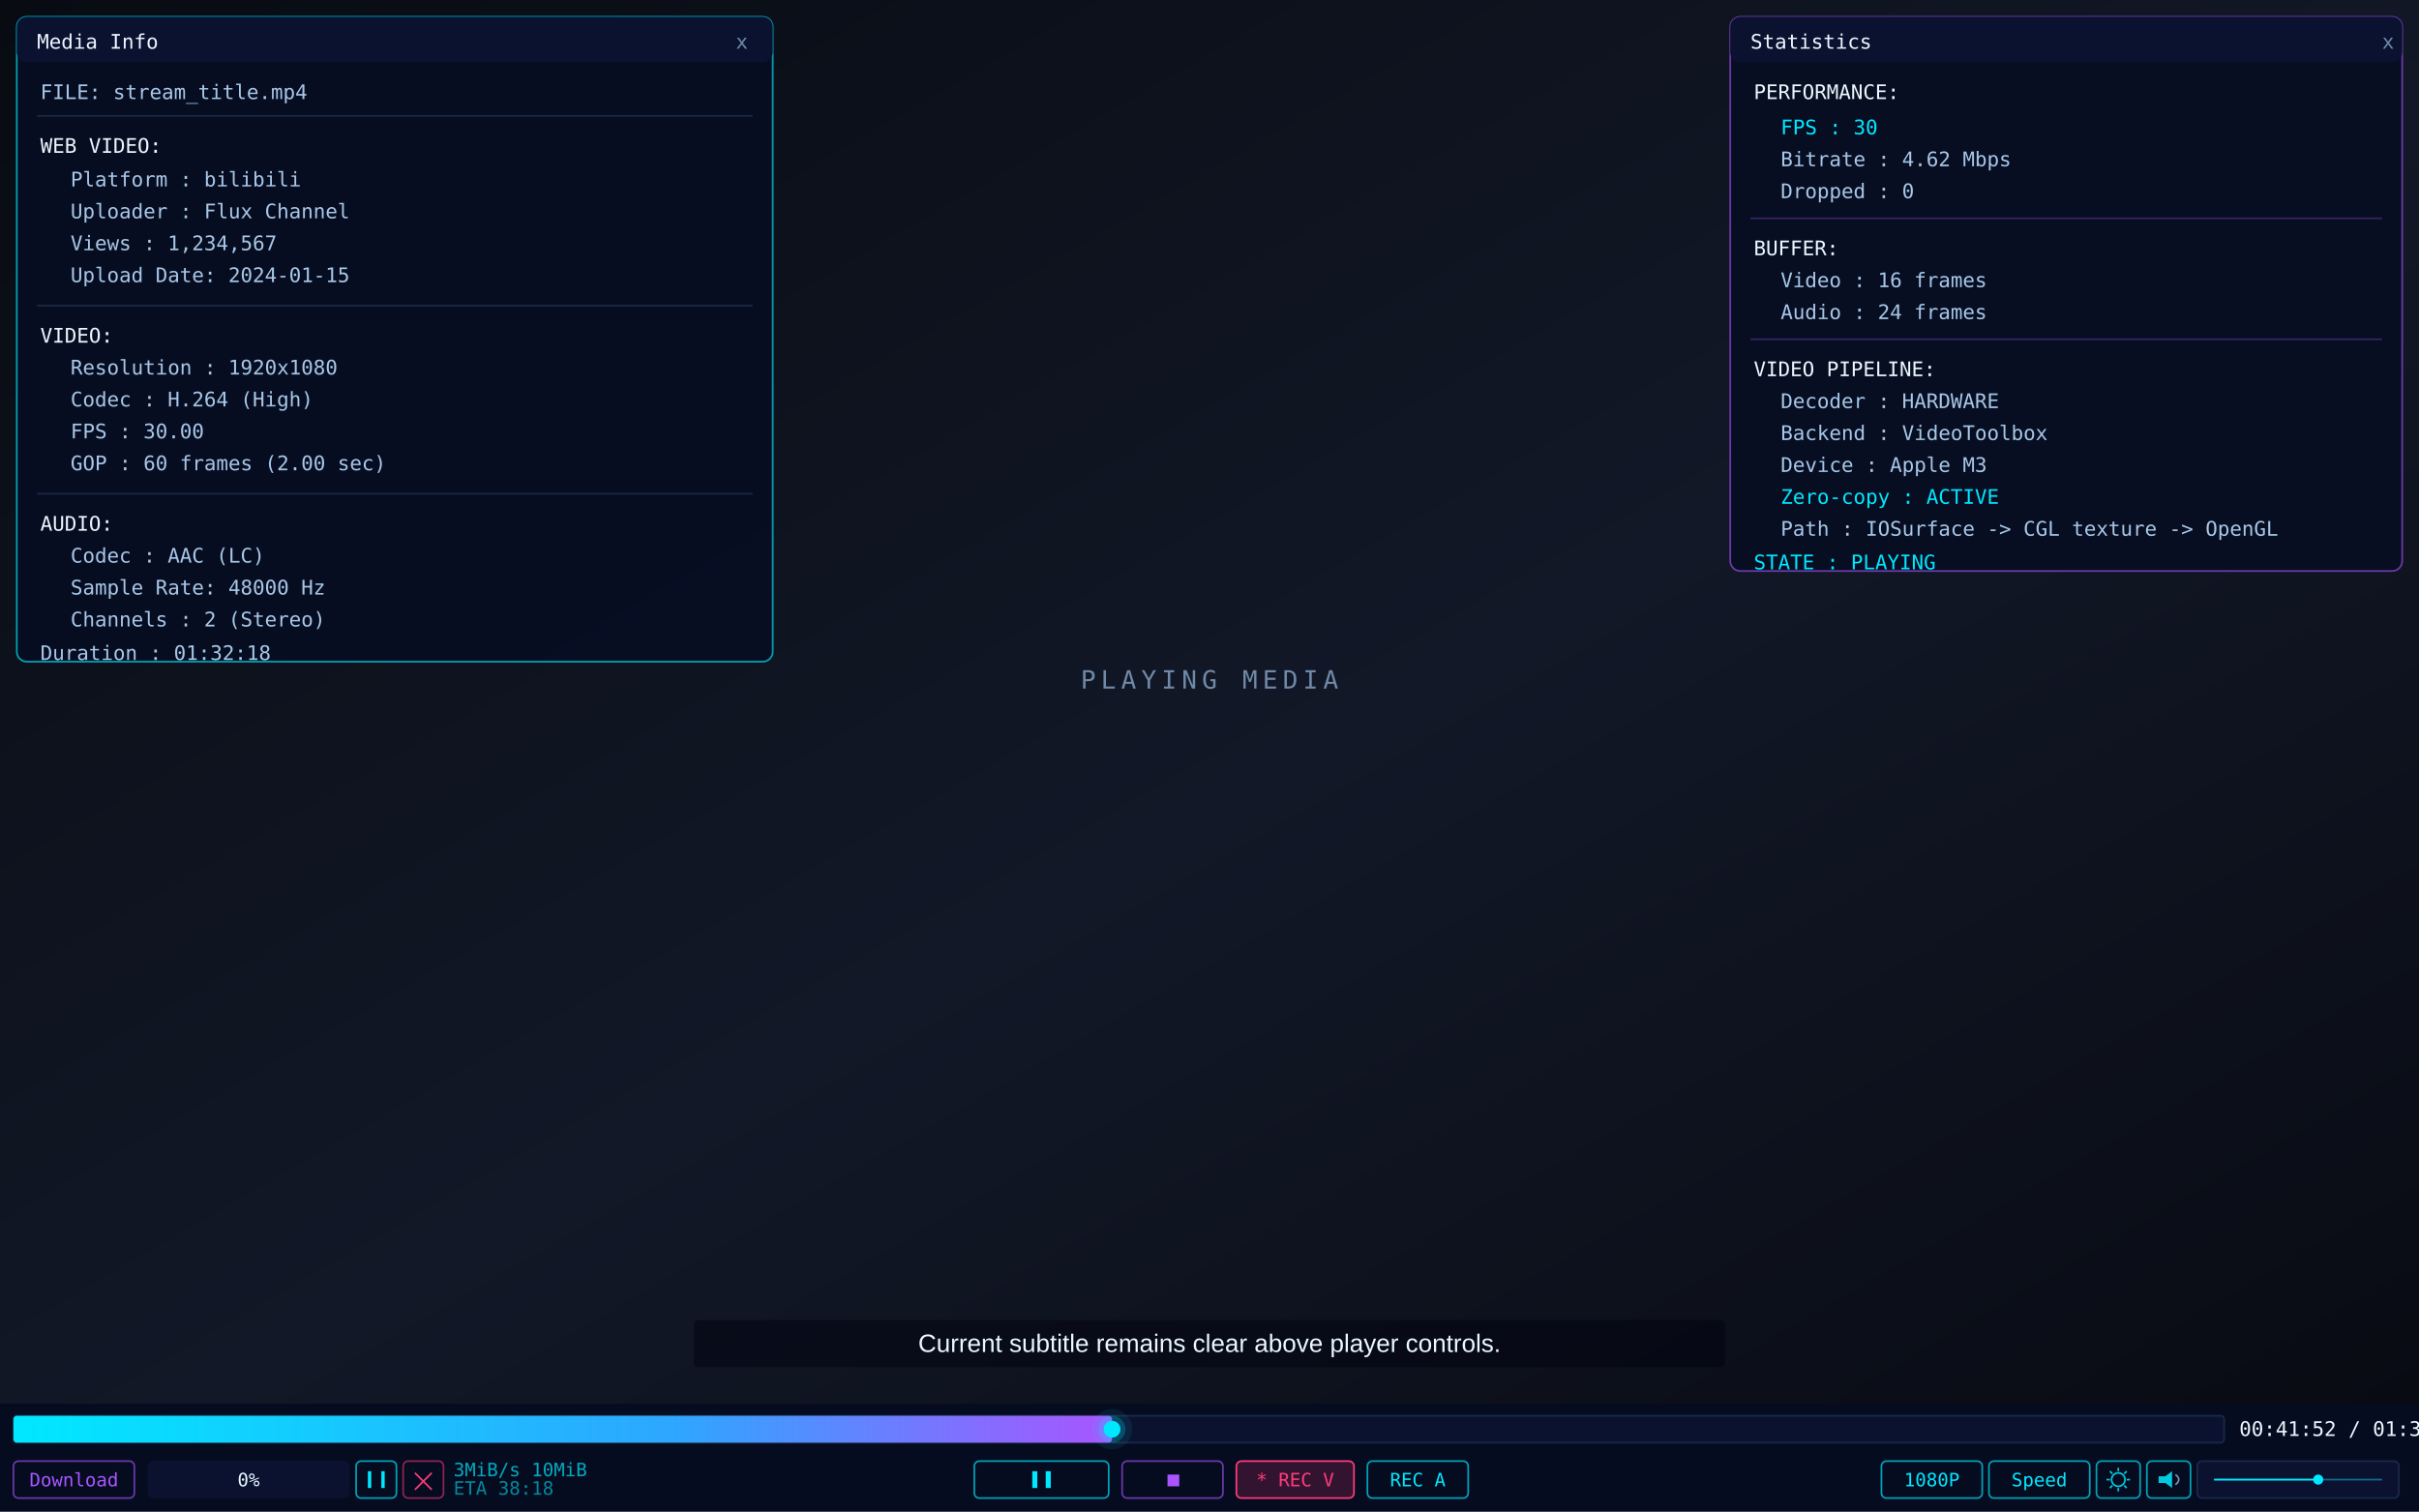
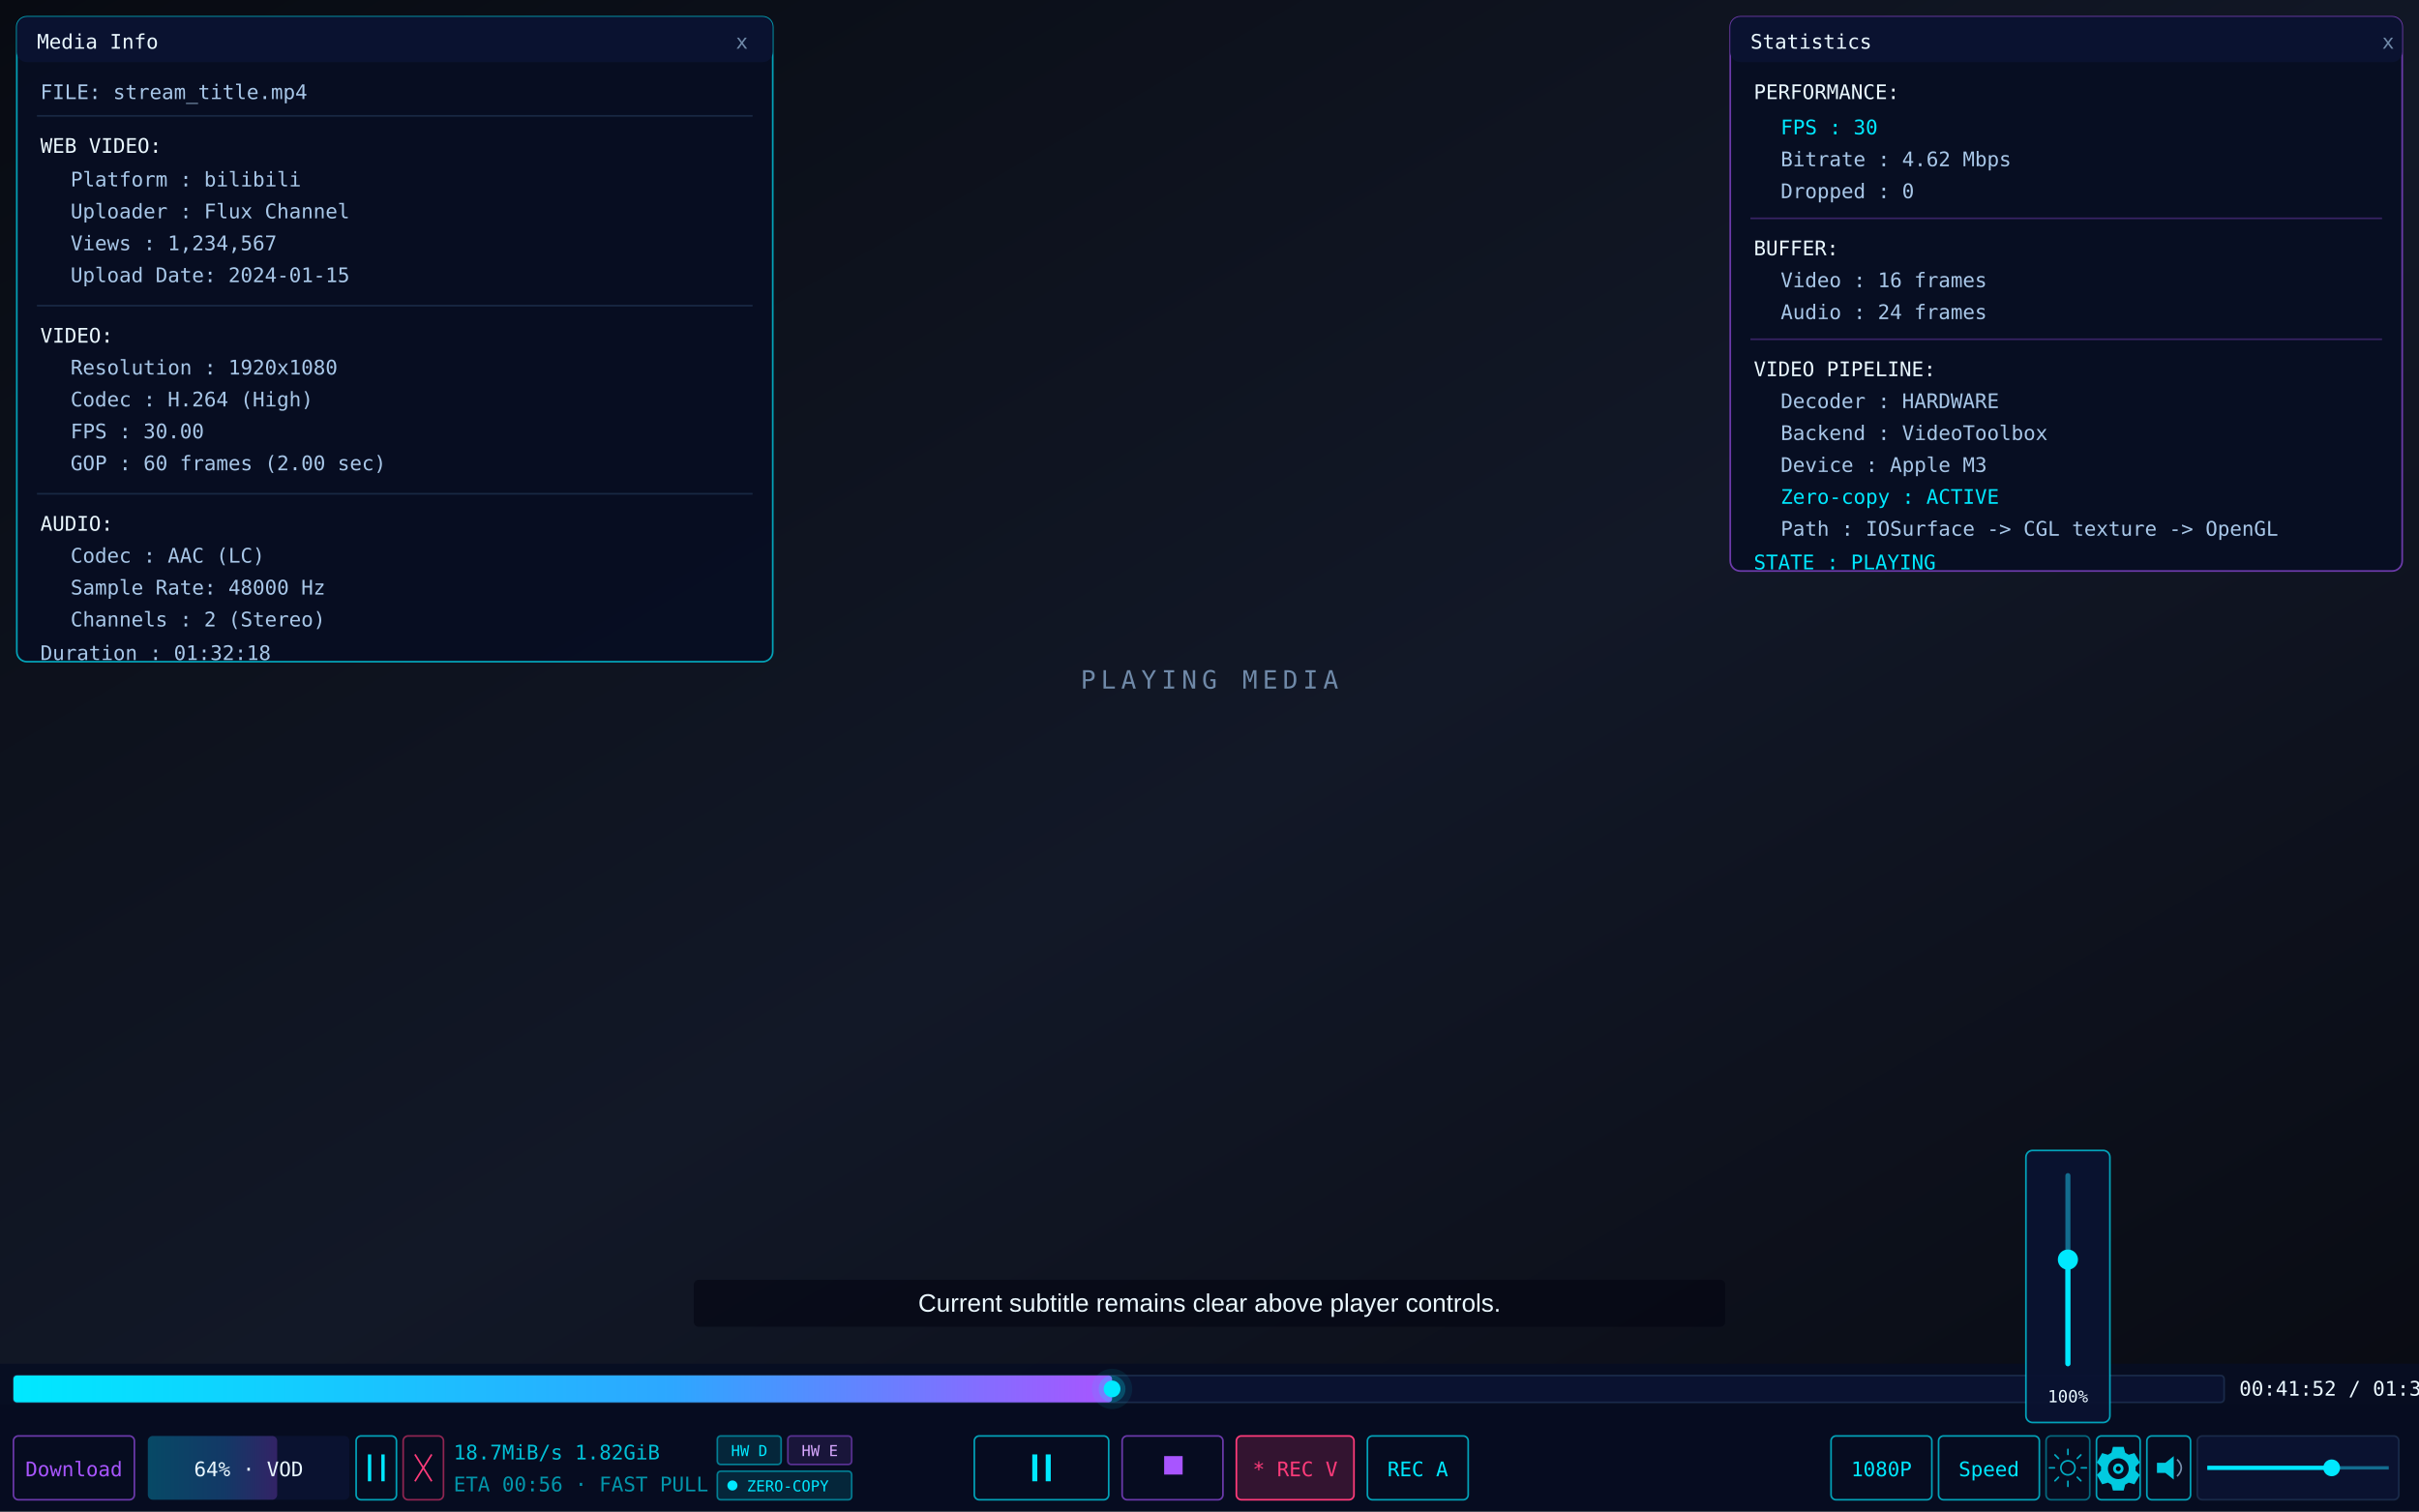
<svg xmlns="http://www.w3.org/2000/svg" width="1440" height="900" viewBox="0 0 1440 900" fill="none">
  <defs>
    <linearGradient id="video" x1="0" y1="0" x2="1" y2="1">
      <stop stop-color="#080B12" />
      <stop offset=".54" stop-color="#121827" />
      <stop offset="1" stop-color="#090B13" />
    </linearGradient>
    <linearGradient id="rail" x1="0" y1="0" x2="1" y2="0">
      <stop stop-color="#00E8FF" stop-opacity="0" />
      <stop offset=".28" stop-color="#00E8FF" />
      <stop offset=".72" stop-color="#A855FF" />
      <stop offset="1" stop-color="#FF3DF2" stop-opacity="0" />
    </linearGradient>
    <linearGradient id="played" x1="0" y1="0" x2="1" y2="0">
      <stop stop-color="#00E8FF" />
      <stop offset=".6" stop-color="#2DA7FF" />
      <stop offset="1" stop-color="#A855FF" />
    </linearGradient>
    <radialGradient id="frame" cx="0" cy="0" r="1" gradientTransform="translate(730 400) scale(520 310)">
      <stop stop-color="#2DA7FF" stop-opacity=".05" />
      <stop offset="1" stop-color="#030511" stop-opacity="0" />
    </radialGradient>
  </defs>
  <rect width="1440" height="900" fill="#030511" />
  <rect width="1440" height="836" fill="url(#video)" />
  <rect width="1440" height="836" fill="url(#frame)" />
  <text x="720" y="410" text-anchor="middle" font-family="Consolas, monospace" font-size="15" fill="#6F89A8" letter-spacing="3">PLAYING MEDIA</text>
  <g font-family="Consolas, monospace" font-size="12">
    <rect x="10" y="10" width="450" height="384" rx="6" fill="#070D22" fill-opacity=".92" stroke="#00E8FF" stroke-opacity=".68" />
    <rect x="10" y="10" width="450" height="27" rx="6" fill="#0A1230" />
    <text x="22" y="29" fill="#EAF8FF">Media Info</text>
    <text x="438" y="29" fill="#6F89A8">x</text>
    <text x="24" y="59" fill="#A8C7E8">FILE: stream_title.mp4</text>
    <path d="M22 69H448" stroke="#5A8CBE" stroke-opacity=".22" />
    <text x="24" y="91" fill="#EAF8FF">WEB VIDEO:</text>
    <text x="42" y="111" fill="#A8C7E8">Platform   : bilibili</text>
    <text x="42" y="130" fill="#A8C7E8">Uploader   : Flux Channel</text>
    <text x="42" y="149" fill="#A8C7E8">Views      : 1,234,567</text>
    <text x="42" y="168" fill="#A8C7E8">Upload Date: 2024-01-15</text>
    <path d="M22 182H448" stroke="#5A8CBE" stroke-opacity=".22" />
    <text x="24" y="204" fill="#EAF8FF">VIDEO:</text>
    <text x="42" y="223" fill="#A8C7E8">Resolution : 1920x1080</text>
    <text x="42" y="242" fill="#A8C7E8">Codec      : H.264 (High)</text>
    <text x="42" y="261" fill="#A8C7E8">FPS        : 30.00</text>
    <text x="42" y="280" fill="#A8C7E8">GOP        : 60 frames (2.00 sec)</text>
    <path d="M22 294H448" stroke="#5A8CBE" stroke-opacity=".22" />
    <text x="24" y="316" fill="#EAF8FF">AUDIO:</text>
    <text x="42" y="335" fill="#A8C7E8">Codec      : AAC (LC)</text>
    <text x="42" y="354" fill="#A8C7E8">Sample Rate: 48000 Hz</text>
    <text x="42" y="373" fill="#A8C7E8">Channels   : 2 (Stereo)</text>
    <text x="24" y="393" fill="#A8C7E8">Duration   : 01:32:18</text>
  </g>
  <g font-family="Consolas, monospace" font-size="12">
    <rect x="1030" y="10" width="400" height="330" rx="6" fill="#070D22" fill-opacity=".92" stroke="#A855FF" stroke-opacity=".62" />
    <rect x="1030" y="10" width="400" height="27" rx="6" fill="#0A1230" />
    <text x="1042" y="29" fill="#EAF8FF">Statistics</text>
    <text x="1418" y="29" fill="#6F89A8">x</text>
    <text x="1044" y="59" fill="#EAF8FF">PERFORMANCE:</text>
    <text x="1060" y="80" fill="#00E8FF">FPS        : 30</text>
    <text x="1060" y="99" fill="#A8C7E8">Bitrate    : 4.62 Mbps</text>
    <text x="1060" y="118" fill="#A8C7E8">Dropped    : 0</text>
    <path d="M1042 130H1418" stroke="#A855FF" stroke-opacity=".3" />
    <text x="1044" y="152" fill="#EAF8FF">BUFFER:</text>
    <text x="1060" y="171" fill="#A8C7E8">Video : 16 frames</text>
    <text x="1060" y="190" fill="#A8C7E8">Audio : 24 frames</text>
    <path d="M1042 202H1418" stroke="#A855FF" stroke-opacity=".3" />
    <text x="1044" y="224" fill="#EAF8FF">VIDEO PIPELINE:</text>
    <text x="1060" y="243" fill="#A8C7E8">Decoder   : HARDWARE</text>
    <text x="1060" y="262" fill="#A8C7E8">Backend   : VideoToolbox</text>
    <text x="1060" y="281" fill="#A8C7E8">Device    : Apple M3</text>
    <text x="1060" y="300" fill="#00E8FF">Zero-copy : ACTIVE</text>
    <text x="1060" y="319" fill="#A8C7E8">Path      : IOSurface -&gt; CGL texture -&gt; OpenGL</text>
    <text x="1044" y="339" fill="#00E8FF">STATE : PLAYING</text>
  </g>
-   <rect x="413" y="786" width="614" height="28" rx="3" fill="#030511" fill-opacity=".55" />
-   <text x="720" y="805" text-anchor="middle" font-family="Arial, sans-serif" font-size="15" fill="#EAF8FF">Current subtitle remains clear above player controls.</text>
-   <rect y="836" width="1440" height="64" fill="#070D22" fill-opacity=".92" />
-   <path d="M0 837H1440" stroke="url(#rail)" stroke-width="2" />
-   <rect x="8" y="843" width="1316" height="16" rx="2" fill="#0A1230" stroke="#5A8CBE" stroke-opacity=".22" />
-   <rect x="8" y="843" width="654" height="16" rx="2" fill="url(#played)" />
-   <circle cx="662" cy="851" r="12" fill="#00E8FF" fill-opacity=".08" />
-   <circle cx="662" cy="851" r="8" fill="#00E8FF" fill-opacity=".22" />
-   <circle cx="662" cy="851" r="5" fill="#00E8FF" />
-   <text x="1333" y="855" font-family="Consolas, monospace" font-size="12" fill="#EAF8FF">00:41:52 / 01:32:18</text>
-   <g font-family="Consolas, monospace" font-size="11">
-     <rect x="8" y="870" width="72" height="22" rx="3" stroke="#A855FF" stroke-opacity=".62" />
-     <text x="44" y="885" text-anchor="middle" fill="#A855FF">Download</text>
-     <rect x="88" y="870" width="120" height="22" rx="3" fill="#0A1230" />
-     <text x="148" y="885" text-anchor="middle" fill="#EAF8FF">0%</text>
-     <rect x="212" y="870" width="24" height="22" rx="3" stroke="#00E8FF" stroke-opacity=".68" />
-     <path d="M220 876V886M228 876V886" stroke="#00E8FF" stroke-width="2" />
-     <rect x="240" y="870" width="24" height="22" rx="3" stroke="#FF3B7A" stroke-opacity=".55" />
-     <path d="M247 877L257 887M257 877L247 887" stroke="#FF3B7A" />
-     <text x="270" y="879" fill="#00E8FF" fill-opacity=".72">3MiB/s  10MiB</text>
-     <text x="270" y="890" fill="#00E8FF" fill-opacity=".56">ETA 38:18</text>
+   <rect x="413" y="762" width="614" height="28" rx="3" fill="#030511" fill-opacity=".55" />
+   <text x="720" y="781" text-anchor="middle" font-family="Arial, sans-serif" font-size="15" fill="#EAF8FF">Current subtitle remains clear above player controls.</text>
+   <rect y="812" width="1440" height="88" fill="#070D22" fill-opacity=".92" />
+   <path d="M0 813H1440" stroke="url(#rail)" stroke-width="2" />
+   <rect x="8" y="819" width="1316" height="16" rx="2" fill="#0A1230" stroke="#5A8CBE" stroke-opacity=".22" />
+   <rect x="8" y="819" width="654" height="16" rx="2" fill="url(#played)" />
+   <circle cx="662" cy="827" r="12" fill="#00E8FF" fill-opacity=".08" />
+   <circle cx="662" cy="827" r="8" fill="#00E8FF" fill-opacity=".22" />
+   <circle cx="662" cy="827" r="5" fill="#00E8FF" />
+   <text x="1333" y="831" font-family="Consolas, monospace" font-size="12" fill="#EAF8FF">00:41:52 / 01:32:18</text>
+   <g font-family="Consolas, monospace" font-size="12">
+     <rect x="8" y="855" width="72" height="38" rx="3" stroke="#A855FF" stroke-opacity=".62" />
+     <text x="44" y="879" text-anchor="middle" fill="#A855FF">Download</text>
+     <rect x="88" y="855" width="120" height="38" rx="3" fill="#0A1230" />
+     <rect x="88" y="855" width="77" height="38" rx="3" fill="url(#played)" fill-opacity=".26" />
+     <text x="148" y="879" text-anchor="middle" fill="#EAF8FF">64% · VOD</text>
+     <rect x="212" y="855" width="24" height="38" rx="3" stroke="#00E8FF" stroke-opacity=".68" />
+     <path d="M220 866V882M228 866V882" stroke="#00E8FF" stroke-width="2" />
+     <rect x="240" y="855" width="24" height="38" rx="3" stroke="#FF3B7A" stroke-opacity=".55" />
+     <path d="M247 866L257 882M257 866L247 882" stroke="#FF3B7A" />
+     <text x="270" y="869" fill="#00E8FF" fill-opacity=".82">18.7MiB/s  1.82GiB</text>
+     <text x="270" y="888" fill="#00E8FF" fill-opacity=".62">ETA 00:56 · FAST PULL</text>
+     <rect x="427" y="855" width="38" height="17" rx="2" fill="#00E8FF" fill-opacity=".12" stroke="#00E8FF" stroke-opacity=".48" />
+     <text x="446" y="867" text-anchor="middle" font-size="9" fill="#00E8FF">HW D</text>
+     <rect x="469" y="855" width="38" height="17" rx="2" fill="#A855FF" fill-opacity=".12" stroke="#A855FF" stroke-opacity=".48" />
+     <text x="488" y="867" text-anchor="middle" font-size="9" fill="#D8A8FF">HW E</text>
+     <rect x="427" y="876" width="80" height="17" rx="2" fill="#00E8FF" fill-opacity=".12" stroke="#00E8FF" stroke-opacity=".48" />
+     <circle cx="436" cy="884.5" r="3" fill="#00E8FF" />
+     <text x="469" y="888" text-anchor="middle" font-size="9" fill="#00E8FF">ZERO-COPY</text>
  </g>
-   <g font-family="Consolas, monospace" font-size="11">
-     <rect x="580" y="870" width="80" height="22" rx="3" stroke="#00E8FF" stroke-opacity=".68" />
-     <path d="M616 876V886M624 876V886" stroke="#00E8FF" stroke-width="3" />
-     <rect x="668" y="870" width="60" height="22" rx="3" stroke="#A855FF" stroke-opacity=".62" />
-     <rect x="695" y="878" width="7" height="7" fill="#A855FF" />
-     <rect x="736" y="870" width="70" height="22" rx="3" fill="#FF3B7A" fill-opacity=".18" stroke="#FF3B7A" />
-     <text x="771" y="885" text-anchor="middle" fill="#FF3B7A">* REC V</text>
-     <rect x="814" y="870" width="60" height="22" rx="3" stroke="#00E8FF" stroke-opacity=".68" />
-     <text x="844" y="885" text-anchor="middle" fill="#00E8FF">REC A</text>
+   <g font-family="Consolas, monospace" font-size="12">
+     <rect x="580" y="855" width="80" height="38" rx="3" stroke="#00E8FF" stroke-opacity=".68" />
+     <path d="M616 866V882M624 866V882" stroke="#00E8FF" stroke-width="3" />
+     <rect x="668" y="855" width="60" height="38" rx="3" stroke="#A855FF" stroke-opacity=".62" />
+     <rect x="693" y="867" width="11" height="11" fill="#A855FF" />
+     <rect x="736" y="855" width="70" height="38" rx="3" fill="#FF3B7A" fill-opacity=".18" stroke="#FF3B7A" />
+     <text x="771" y="879" text-anchor="middle" fill="#FF3B7A">* REC V</text>
+     <rect x="814" y="855" width="60" height="38" rx="3" stroke="#00E8FF" stroke-opacity=".68" />
+     <text x="844" y="879" text-anchor="middle" fill="#00E8FF">REC A</text>
  </g>
-   <g font-family="Consolas, monospace" font-size="11">
-     <rect x="1120" y="870" width="60" height="22" rx="3" stroke="#00E8FF" stroke-opacity=".68" />
-     <text x="1150" y="885" text-anchor="middle" fill="#00E8FF">1080P</text>
-     <rect x="1184" y="870" width="60" height="22" rx="3" stroke="#00E8FF" stroke-opacity=".68" />
-     <text x="1214" y="885" text-anchor="middle" fill="#00E8FF">Speed</text>
-     <rect x="1248" y="870" width="26" height="22" rx="3" stroke="#00E8FF" stroke-opacity=".68" />
-     <g stroke="#00E8FF" stroke-opacity=".86" fill="none">
-       <circle cx="1261" cy="881" r="4" />
-       <path d="M1261 874V876M1261 886V888M1254 881H1256M1266 881H1268M1256 876L1257.5 877.5M1264.5 884.5L1266 886M1266 876L1264.5 877.5M1257.5 884.5L1256 886" />
+   <g font-family="Consolas, monospace" font-size="12">
+     <rect x="1090" y="855" width="60" height="38" rx="3" stroke="#00E8FF" stroke-opacity=".68" />
+     <text x="1120" y="879" text-anchor="middle" fill="#00E8FF">1080P</text>
+     <rect x="1154" y="855" width="60" height="38" rx="3" stroke="#00E8FF" stroke-opacity=".68" />
+     <text x="1184" y="879" text-anchor="middle" fill="#00E8FF">Speed</text>
+     <rect x="1218" y="855" width="26" height="38" rx="3" stroke="#00E8FF" stroke-opacity=".42" />
+     <g stroke="#00E8FF" stroke-opacity=".72" fill="none" stroke-linecap="round">
+       <circle cx="1231" cy="874" r="4.2" />
+       <path d="M1231 863V866M1231 882V885M1220 874H1223M1239 874H1242M1223.3 866.3L1225.4 868.4M1236.6 879.6L1238.7 881.7M1238.7 866.3L1236.6 868.4M1225.4 879.6L1223.3 881.7" />
    </g>
-     <rect x="1278" y="870" width="26" height="22" rx="3" stroke="#00E8FF" stroke-opacity=".68" />
-     <path d="M1285 879H1289L1293 876V886L1289 883H1285Z" fill="#00E8FF" fill-opacity=".86" />
-     <path d="M1295 878Q1299 881 1295 884" stroke="#A8C7E8" stroke-opacity=".7" />
-     <rect x="1308" y="870" width="120" height="22" rx="3" fill="#0A1230" stroke="#5A8CBE" stroke-opacity=".22" />
-     <path d="M1318 881H1418" stroke="#136C8F" />
-     <path d="M1318 881H1380" stroke="#00E8FF" />
-     <circle cx="1380" cy="881" r="3" fill="#00E8FF" />
+     <rect x="1206" y="685" width="50" height="162" rx="4" fill="#0A1230" fill-opacity=".96" stroke="#00E8FF" stroke-opacity=".68" />
+     <path d="M1231 700V812" stroke="#136C8F" stroke-width="3" stroke-linecap="round" />
+     <path d="M1231 750V812" stroke="#00E8FF" stroke-width="3" stroke-linecap="round" />
+     <circle cx="1231" cy="750" r="6" fill="#00E8FF" />
+     <text x="1231" y="835" text-anchor="middle" font-family="Consolas, monospace" font-size="10" fill="#EAF8FF">100%</text>
+     <rect x="1248" y="855" width="26" height="38" rx="3" stroke="#00E8FF" stroke-opacity=".68" />
+     <path d="M1257.8 861.5H1264.2L1265.1 865L1267.2 866.2L1270.6 865.2L1273.8 870.8L1271.3 873.3V875.7L1273.8 878.2L1270.6 883.8L1267.2 882.8L1265.1 884L1264.2 887.5H1257.8L1256.9 884L1254.8 882.8L1251.4 883.8L1248.2 878.2L1250.7 875.7V873.3L1248.2 870.8L1251.4 865.2L1254.8 866.2L1256.9 865Z" fill="#00E8FF" fill-opacity=".86" />
+     <circle cx="1261" cy="874.5" r="6.2" fill="#070D22" />
+     <circle cx="1261" cy="874.5" r="3.1" fill="#00E8FF" fill-opacity=".86" />
+     <circle cx="1261" cy="874.5" r="1.45" fill="#030511" />
+     <rect x="1278" y="855" width="26" height="38" rx="3" stroke="#00E8FF" stroke-opacity=".68" />
+     <path d="M1284 871H1289L1294 867V881L1289 877H1284Z" fill="#00E8FF" fill-opacity=".86" />
+     <path d="M1296 869Q1301 874 1296 879" stroke="#A8C7E8" stroke-opacity=".7" />
+     <rect x="1308" y="855" width="120" height="38" rx="3" fill="#0A1230" stroke="#5A8CBE" stroke-opacity=".22" />
+     <path d="M1314 874H1422" stroke="#136C8F" stroke-width="2" />
+     <path d="M1314 874H1388" stroke="#00E8FF" stroke-width="2.5" />
+     <circle cx="1388" cy="874" r="5" fill="#00E8FF" />
  </g>
</svg>
